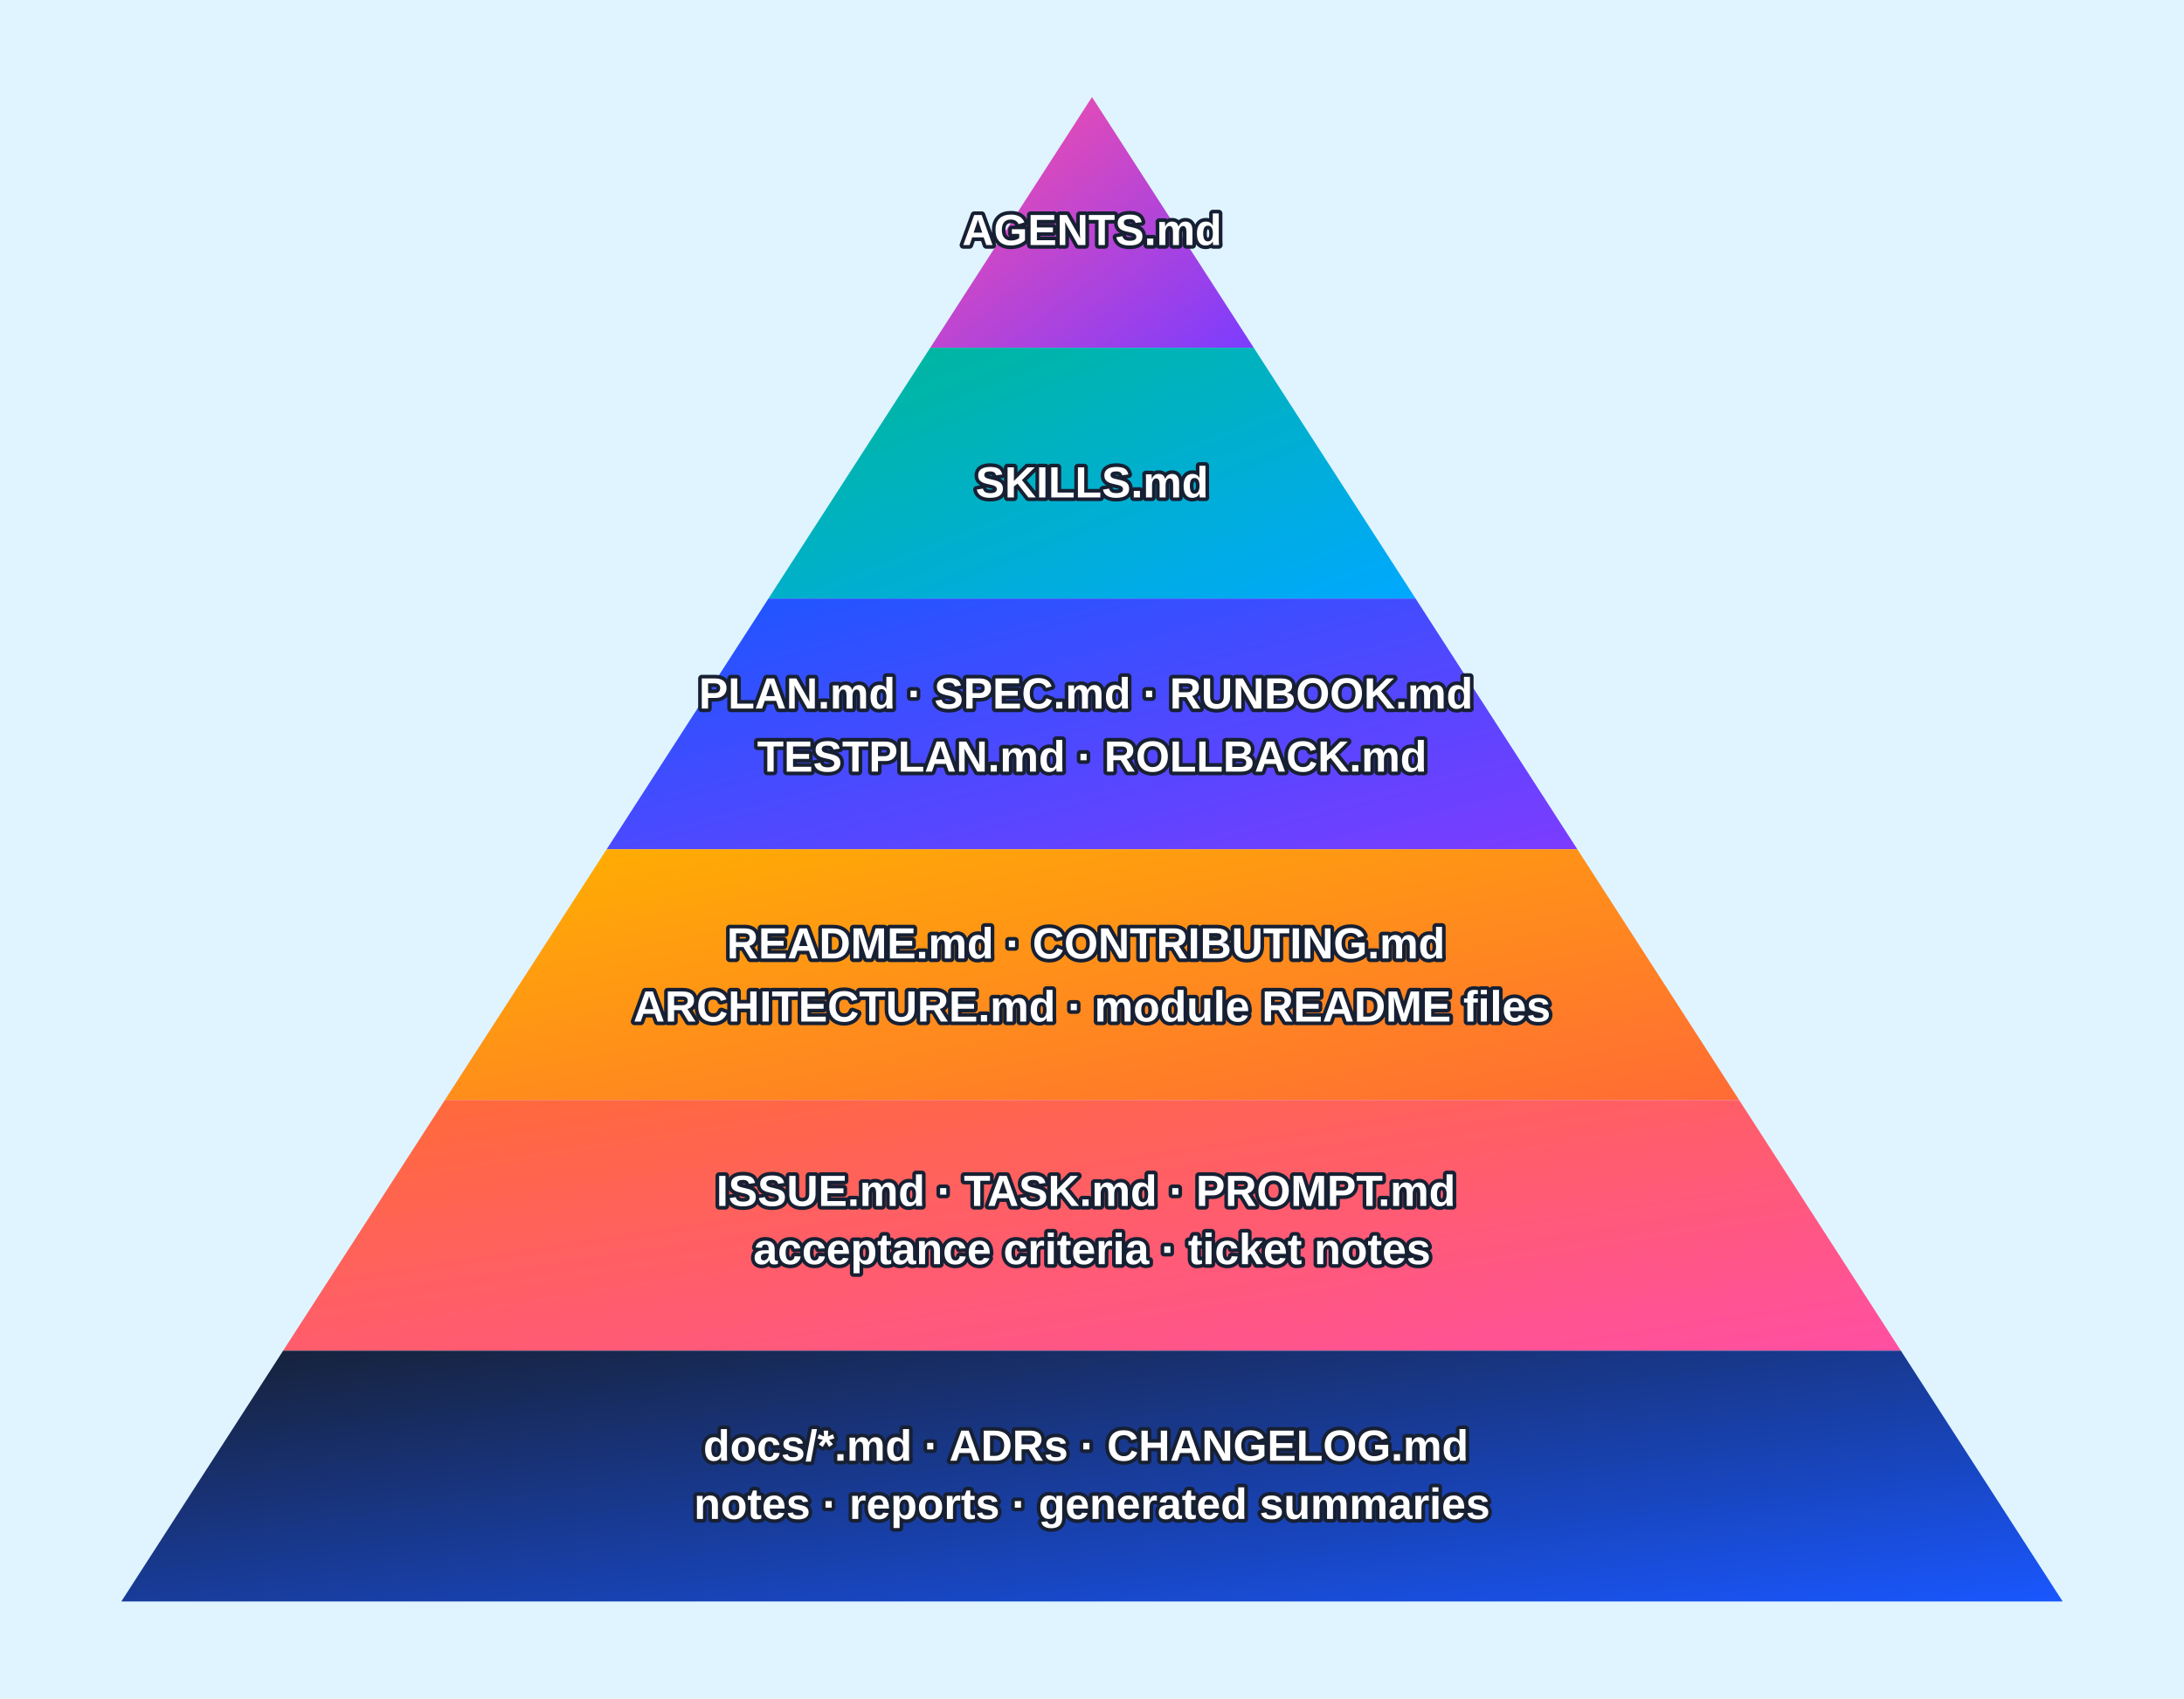
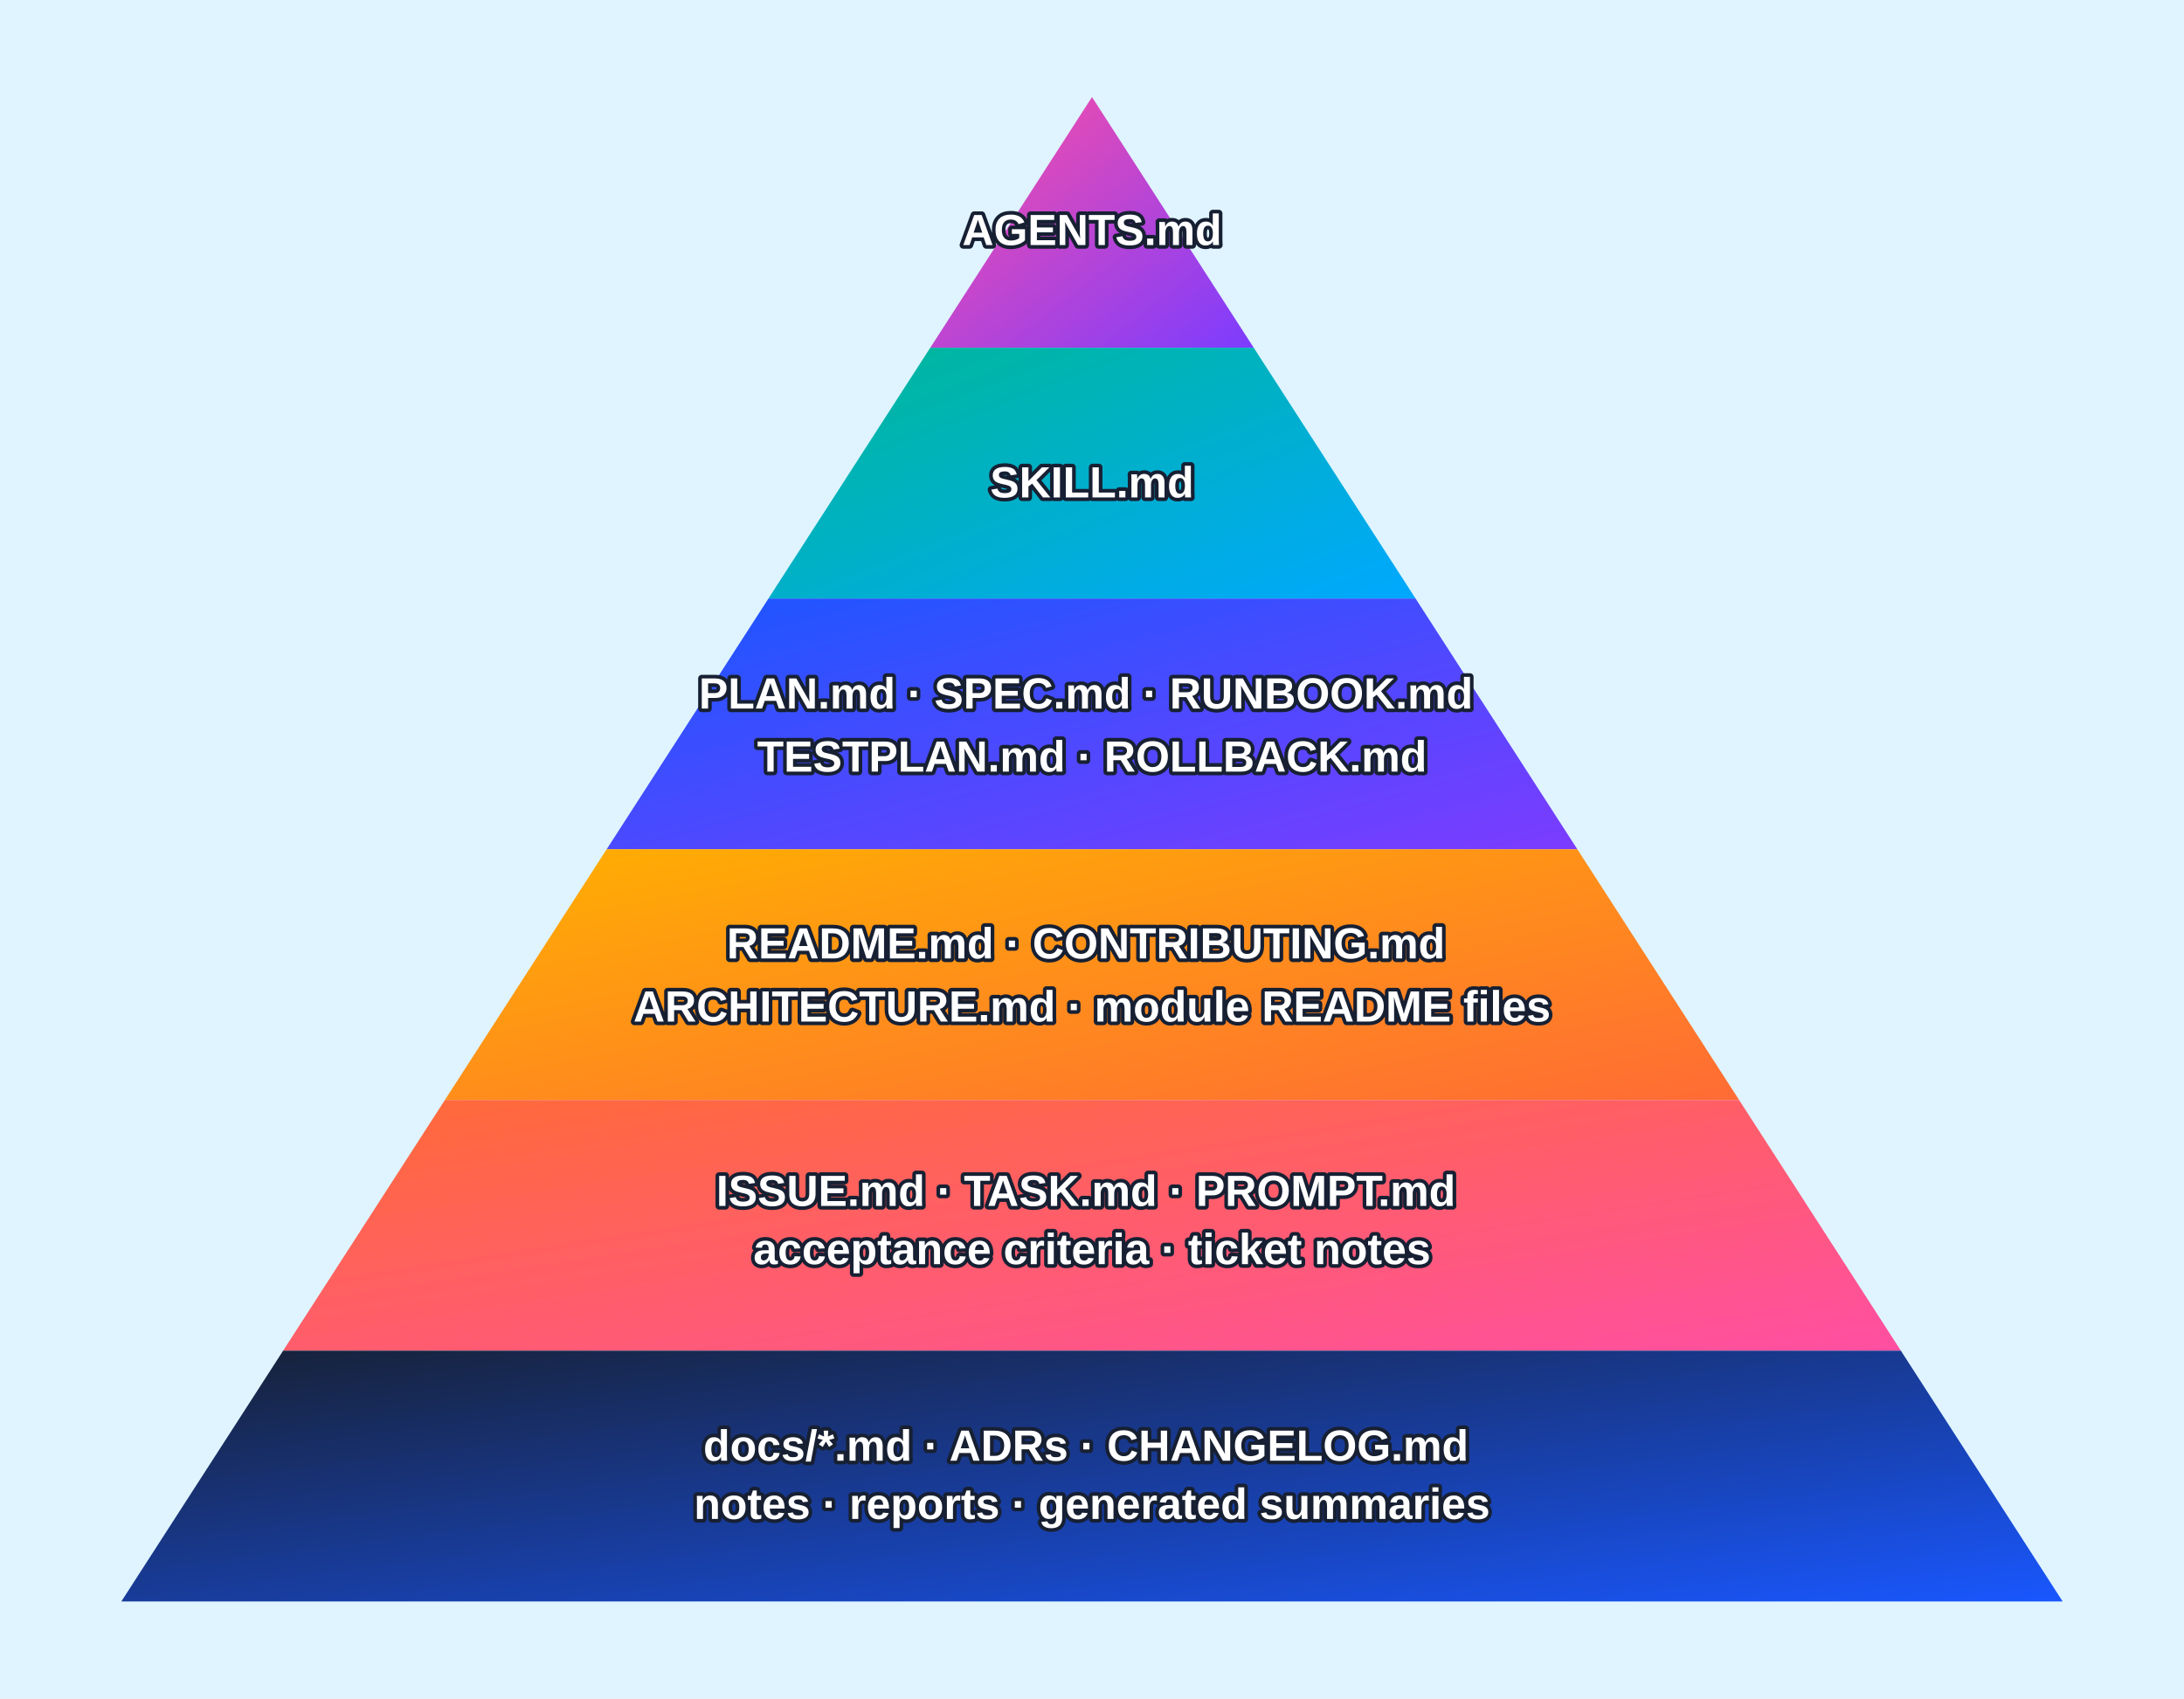
<svg xmlns="http://www.w3.org/2000/svg" width="900" height="700" viewBox="0 0 900 700">
  <rect width="100%" height="100%" fill="#dff4ff" />
  <defs>
    <linearGradient id="tier1" x1="0%" y1="0%" x2="100%" y2="100%">
      <stop offset="0%" stop-color="#ff4fa3" />
      <stop offset="100%" stop-color="#7c3cff" />
    </linearGradient>
    <linearGradient id="tier2" x1="0%" y1="0%" x2="100%" y2="100%">
      <stop offset="0%" stop-color="#00b894" />
      <stop offset="100%" stop-color="#00a8ff" />
    </linearGradient>
    <linearGradient id="tier3" x1="0%" y1="0%" x2="100%" y2="100%">
      <stop offset="0%" stop-color="#1957ff" />
      <stop offset="100%" stop-color="#7c3cff" />
    </linearGradient>
    <linearGradient id="tier4" x1="0%" y1="0%" x2="100%" y2="100%">
      <stop offset="0%" stop-color="#ffb000" />
      <stop offset="100%" stop-color="#ff6b35" />
    </linearGradient>
    <linearGradient id="tier5" x1="0%" y1="0%" x2="100%" y2="100%">
      <stop offset="0%" stop-color="#ff6b35" />
      <stop offset="100%" stop-color="#ff4fa3" />
    </linearGradient>
    <linearGradient id="tier6" x1="0%" y1="0%" x2="100%" y2="100%">
      <stop offset="0%" stop-color="#172033" />
      <stop offset="100%" stop-color="#1957ff" />
    </linearGradient>
  </defs>
  <polygon points="450,40 516.667,143.333 383.333,143.333" fill="url(#tier1)" />
  <polygon points="383.333,143.333 516.667,143.333 583.333,246.667 316.667,246.667" fill="url(#tier2)" />
  <polygon points="316.667,246.667 583.333,246.667 650,350 250,350" fill="url(#tier3)" />
  <polygon points="250,350 650,350 716.667,453.333 183.333,453.333" fill="url(#tier4)" />
  <polygon points="183.333,453.333 716.667,453.333 783.333,556.667 116.667,556.667" fill="url(#tier5)" />
  <polygon points="116.667,556.667 783.333,556.667 850,660 50,660" fill="url(#tier6)" />
  <text x="450" y="101" text-anchor="middle" font-family="Arial, Helvetica, sans-serif" font-size="18" font-weight="800" fill="white" stroke="#172033" stroke-width="3" paint-order="stroke" stroke-linejoin="round">AGENTS.md</text>
-   <text x="450" y="205" text-anchor="middle" font-family="Arial, Helvetica, sans-serif" font-size="18" font-weight="800" fill="white" stroke="#172033" stroke-width="3" paint-order="stroke" stroke-linejoin="round">SKILLS.md</text>
+   <text x="450" y="205" text-anchor="middle" font-family="Arial, Helvetica, sans-serif" font-size="18" font-weight="800" fill="white" stroke="#172033" stroke-width="3" paint-order="stroke" stroke-linejoin="round">SKILL.md</text>
  <text x="450" y="292" text-anchor="middle" font-family="Arial, Helvetica, sans-serif" font-size="18" font-weight="800" fill="white" stroke="#172033" stroke-width="3" paint-order="stroke" stroke-linejoin="round">
    <tspan x="450" dy="0">PLAN.md · SPEC.md · RUNBOOK.md</tspan>
    <tspan x="450" dy="26">TESTPLAN.md · ROLLBACK.md</tspan>
  </text>
  <text x="450" y="395" text-anchor="middle" font-family="Arial, Helvetica, sans-serif" font-size="18" font-weight="800" fill="white" stroke="#172033" stroke-width="3" paint-order="stroke" stroke-linejoin="round">
    <tspan x="450" dy="0">README.md · CONTRIBUTING.md</tspan>
    <tspan x="450" dy="26">ARCHITECTURE.md · module README files</tspan>
  </text>
  <text x="450" y="497" text-anchor="middle" font-family="Arial, Helvetica, sans-serif" font-size="18" font-weight="800" fill="white" stroke="#172033" stroke-width="3" paint-order="stroke" stroke-linejoin="round">
    <tspan x="450" dy="0">ISSUE.md · TASK.md · PROMPT.md</tspan>
    <tspan x="450" dy="24">acceptance criteria · ticket notes</tspan>
  </text>
  <text x="450" y="602" text-anchor="middle" font-family="Arial, Helvetica, sans-serif" font-size="18" font-weight="800" fill="white" stroke="#172033" stroke-width="3" paint-order="stroke" stroke-linejoin="round">
    <tspan x="450" dy="0">docs/*.md · ADRs · CHANGELOG.md</tspan>
    <tspan x="450" dy="24">notes · reports · generated summaries</tspan>
  </text>
</svg>
